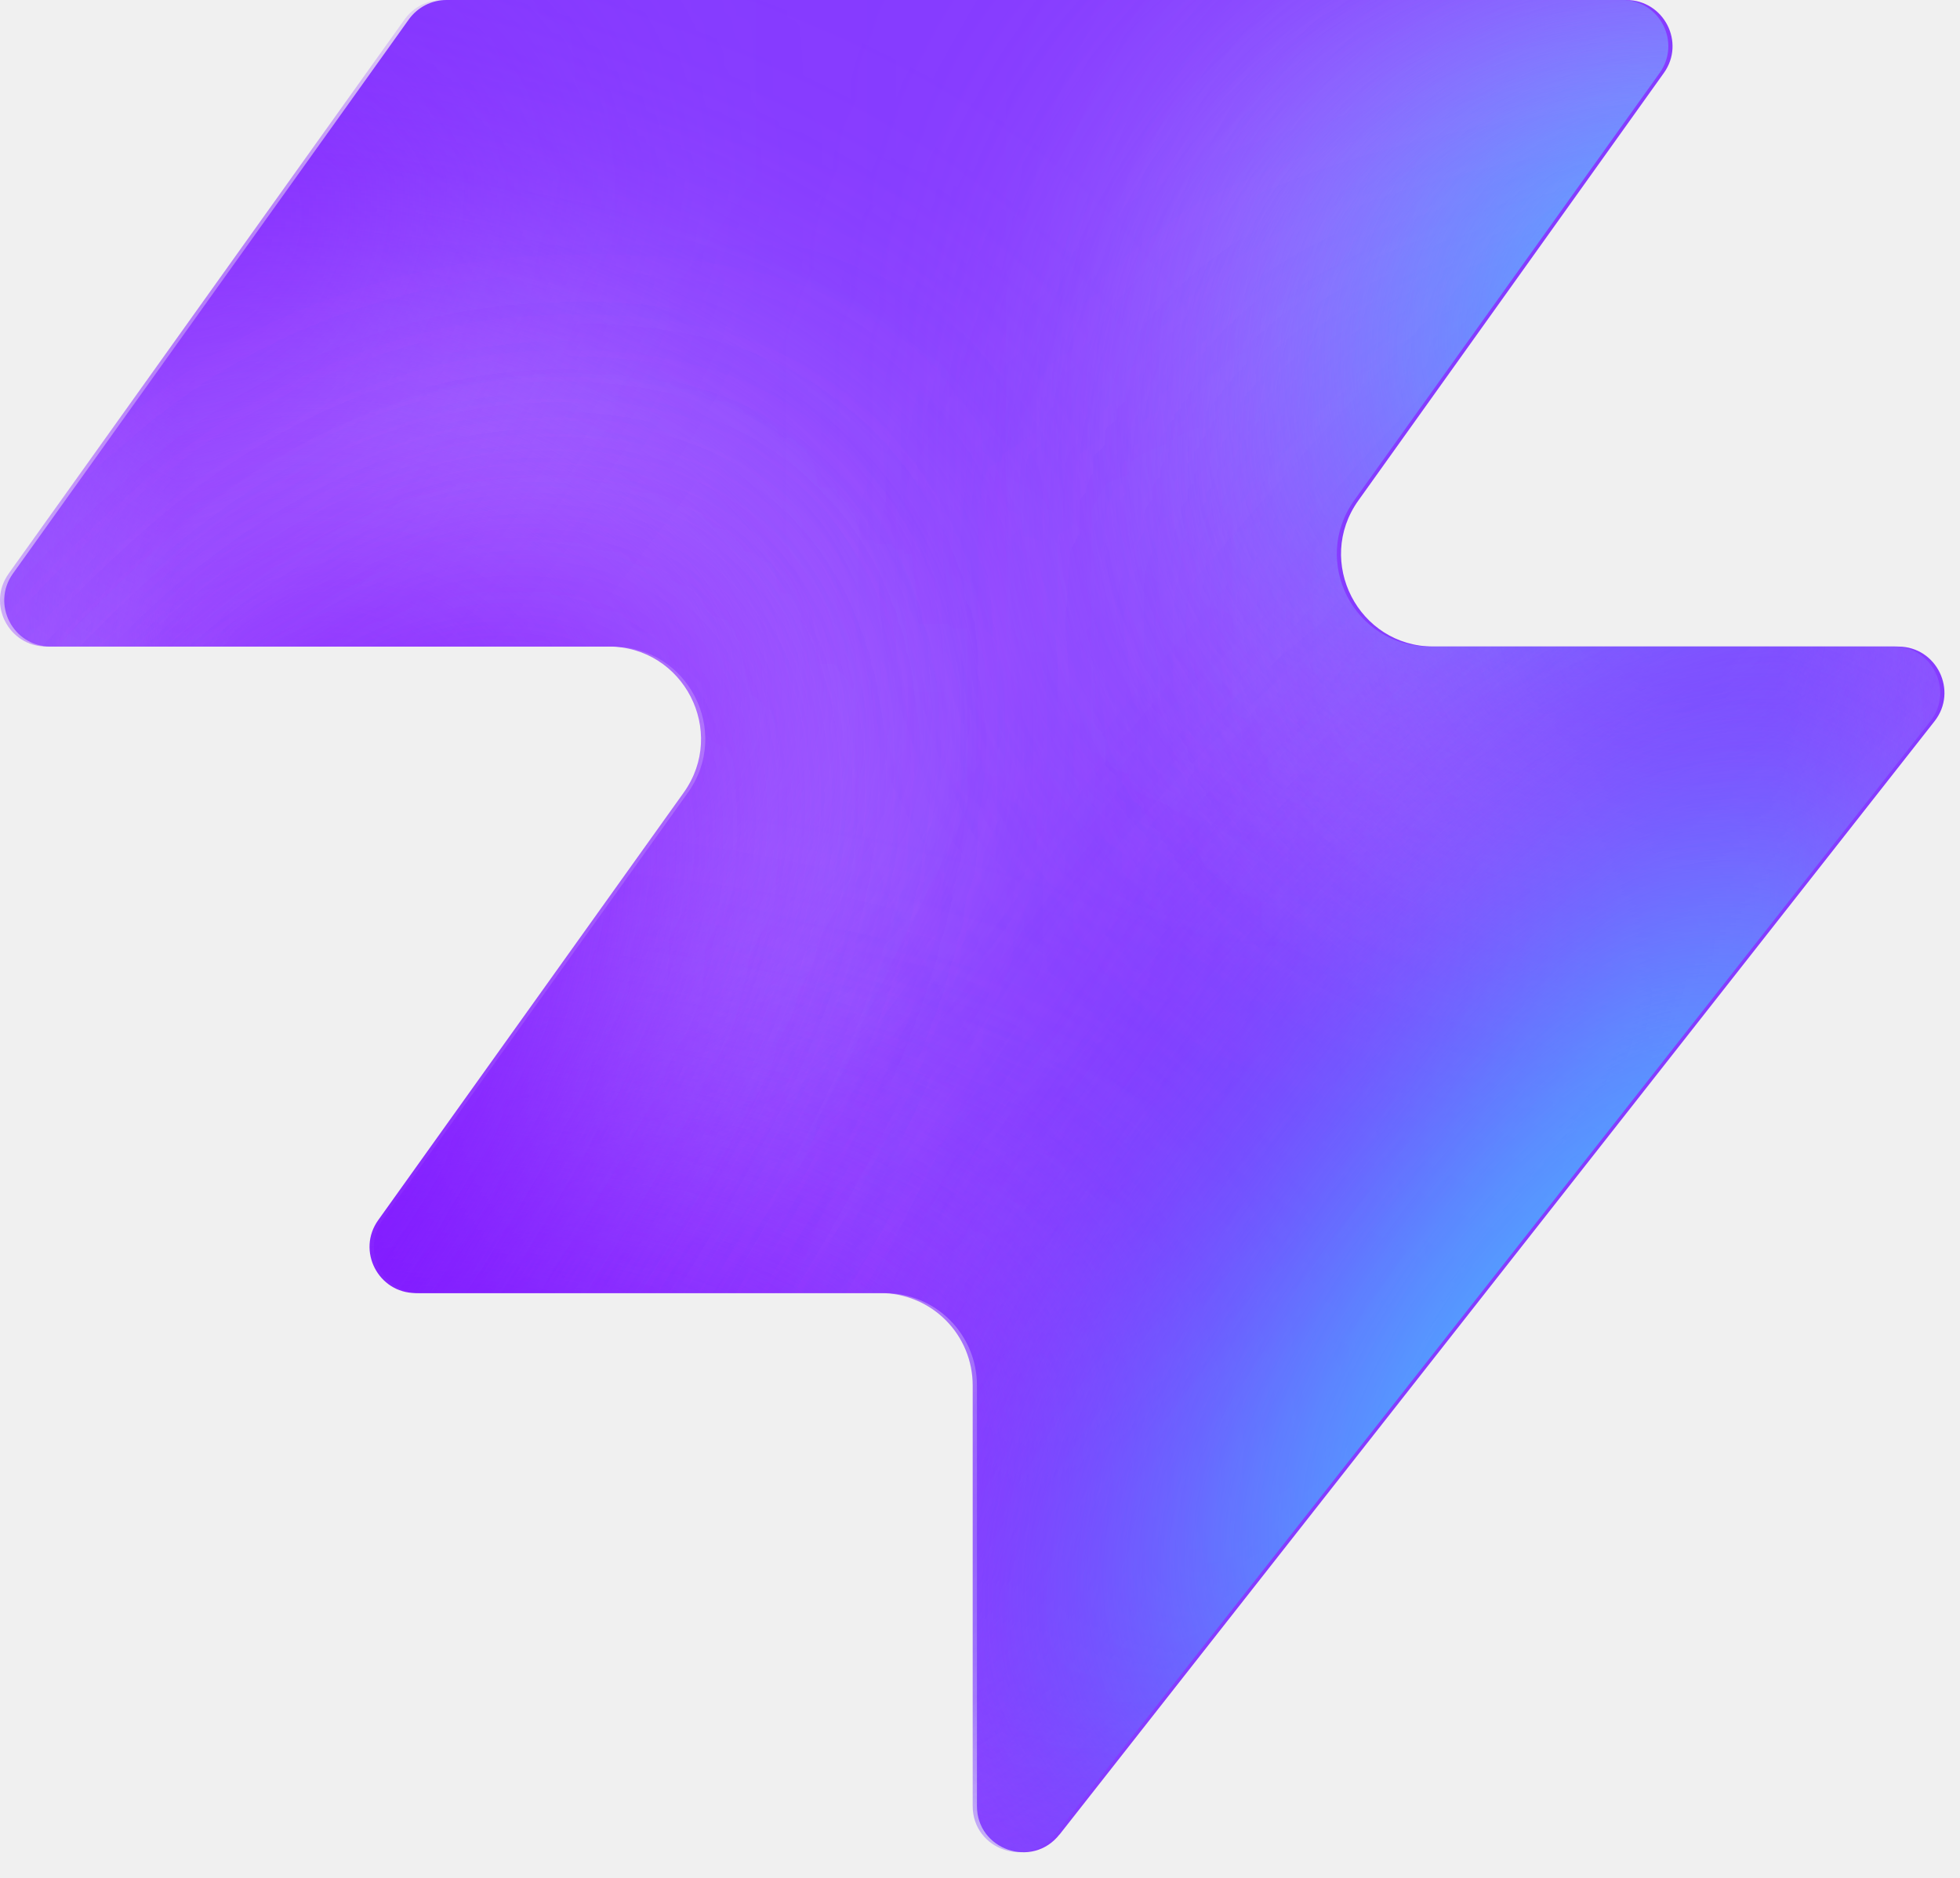
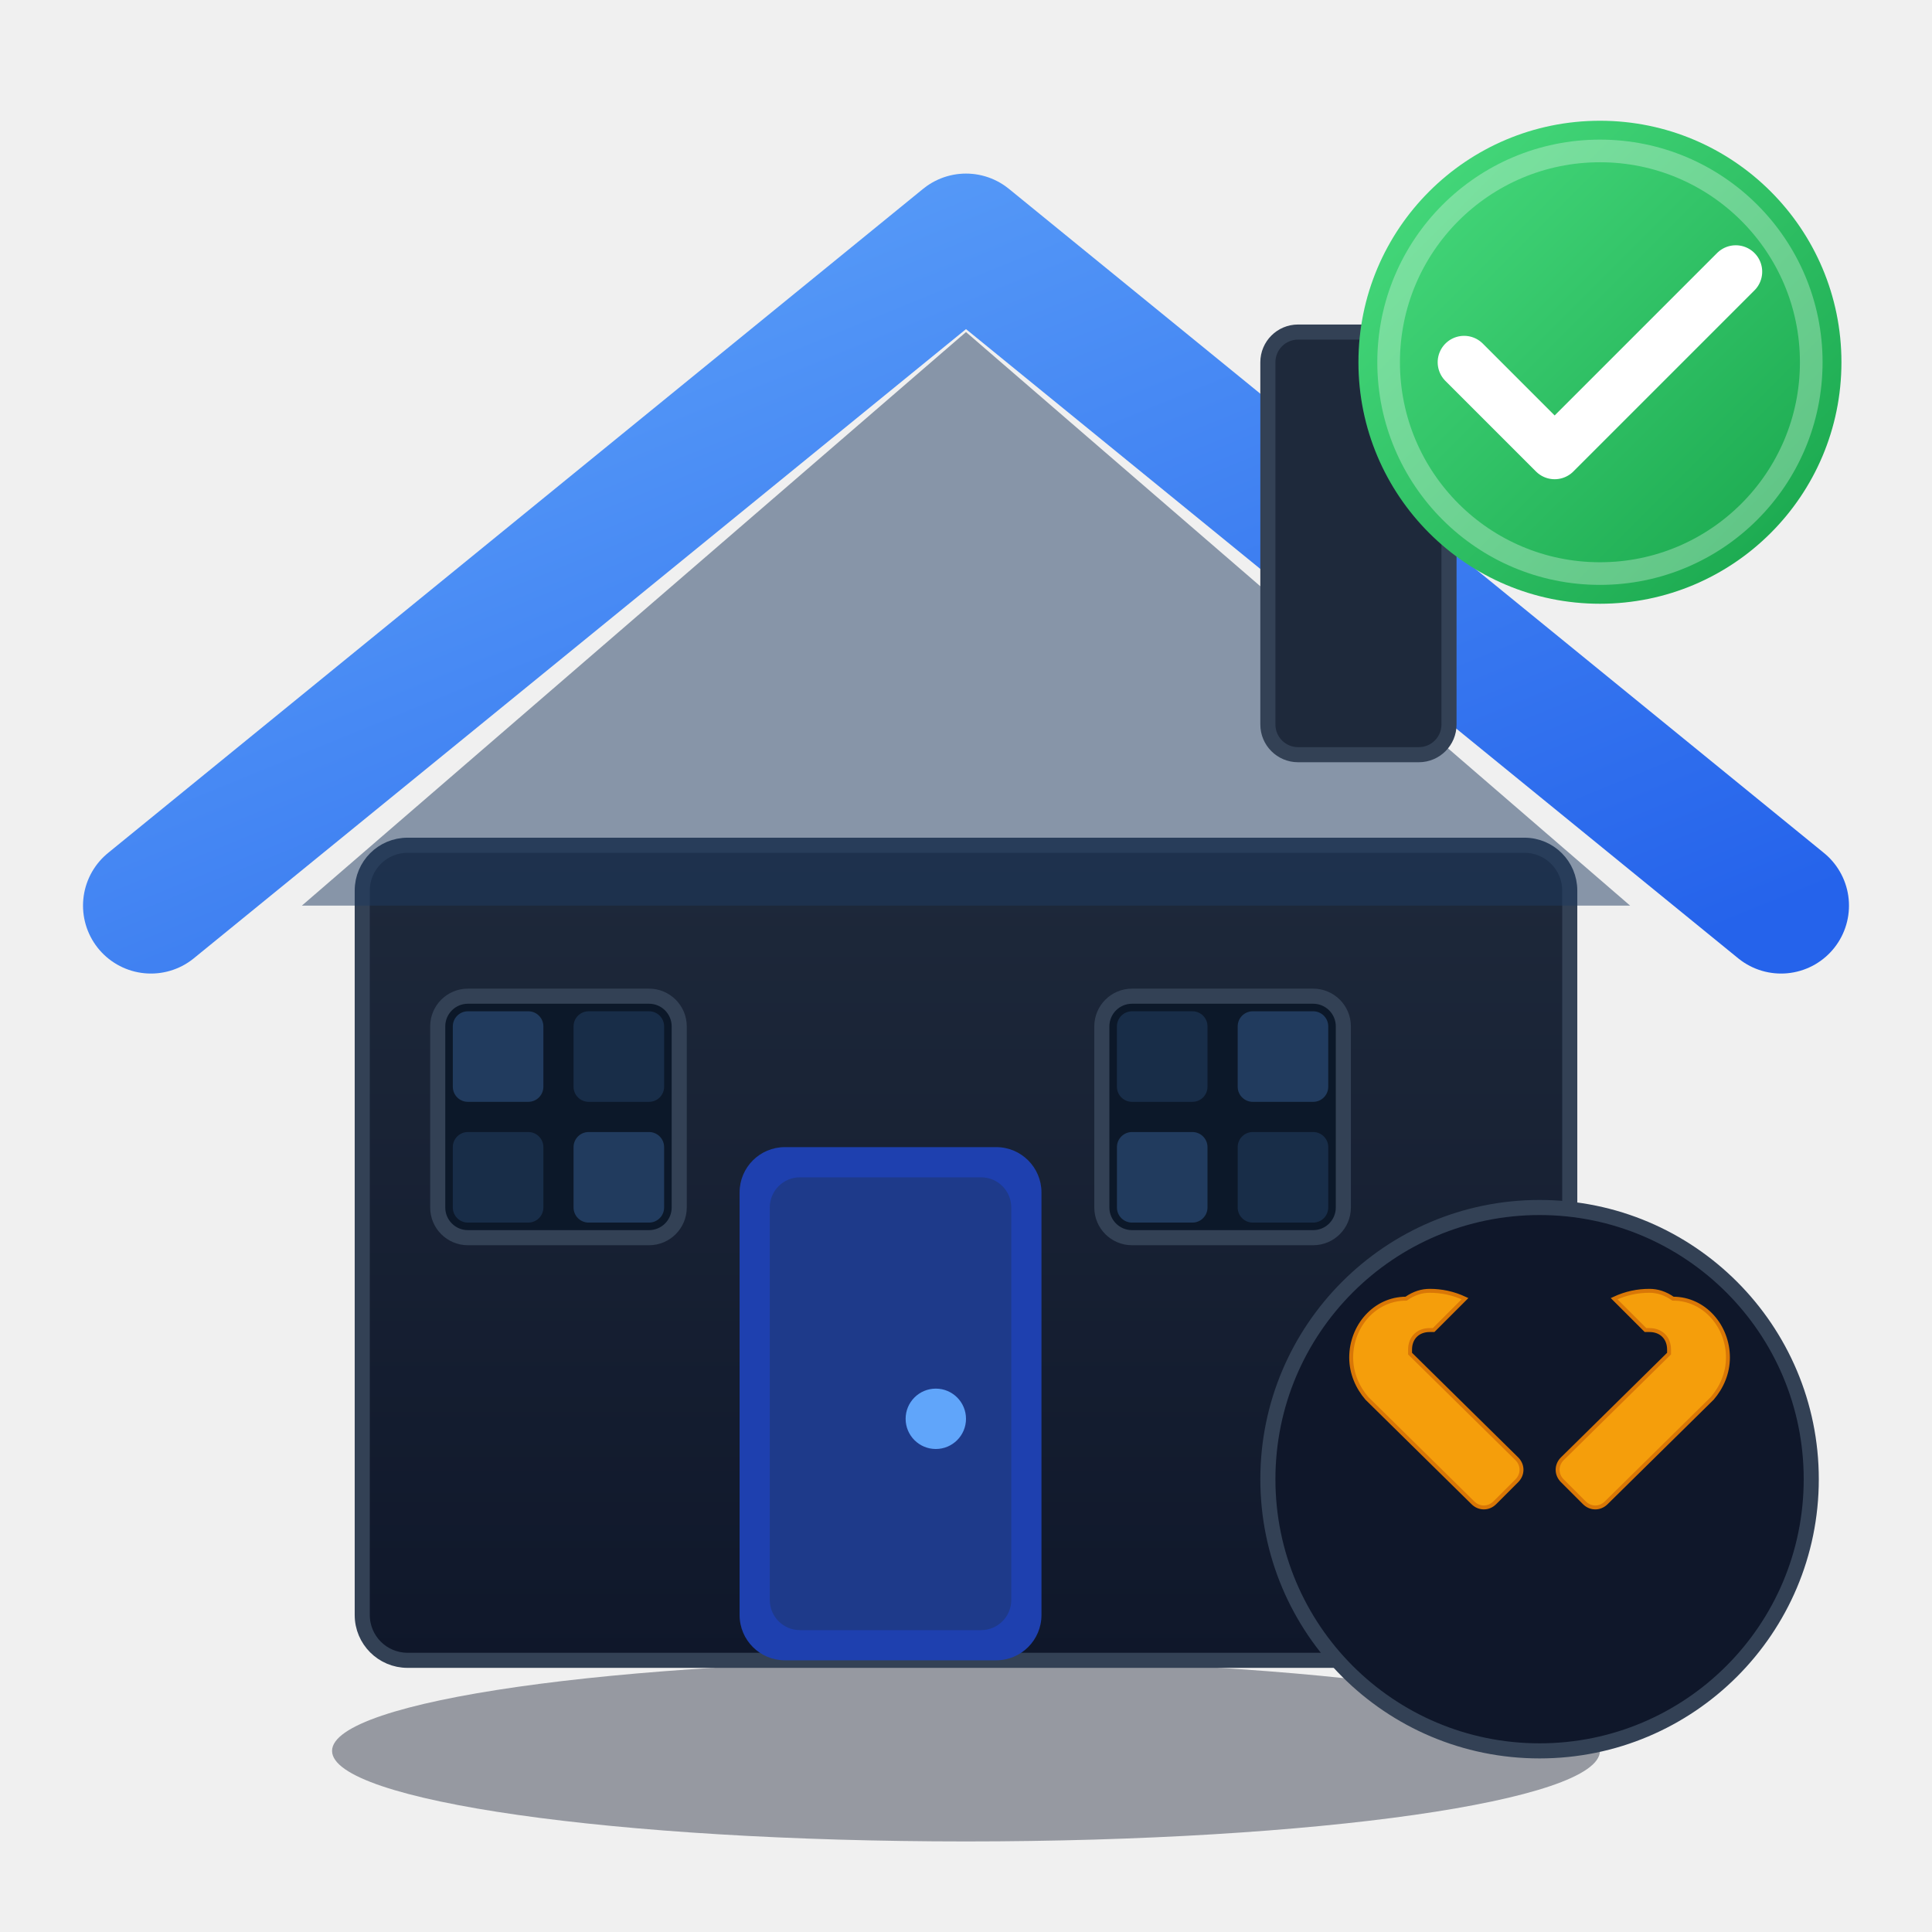
- <svg xmlns="http://www.w3.org/2000/svg" width="48" height="46" fill="none" viewBox="0 0 48 46">
-   <path fill="#863bff" d="M25.946 44.938c-.664.845-2.021.375-2.021-.698V33.937a2.26 2.26 0 0 0-2.262-2.262H10.287c-.92 0-1.456-1.04-.92-1.788l7.48-10.471c1.07-1.497 0-3.578-1.842-3.578H1.237c-.92 0-1.456-1.04-.92-1.788L10.013.474c.214-.297.556-.474.92-.474h28.894c.92 0 1.456 1.04.92 1.788l-7.48 10.471c-1.07 1.498 0 3.579 1.842 3.579h11.377c.943 0 1.473 1.088.89 1.83L25.947 44.94z" style="fill:#863bff;fill:color(display-p3 .525 .23 1);fill-opacity:1" />
-   <mask id="a" width="48" height="46" x="0" y="0" maskUnits="userSpaceOnUse" style="mask-type:alpha">
-     <path fill="#000" d="M25.842 44.938c-.664.844-2.021.375-2.021-.698V33.937a2.26 2.26 0 0 0-2.262-2.262H10.183c-.92 0-1.456-1.04-.92-1.788l7.48-10.471c1.07-1.498 0-3.579-1.842-3.579H1.133c-.92 0-1.456-1.04-.92-1.787L9.91.473c.214-.297.556-.474.92-.474h28.894c.92 0 1.456 1.04.92 1.788l-7.48 10.471c-1.07 1.498 0 3.578 1.842 3.578h11.377c.943 0 1.473 1.088.89 1.832L25.843 44.94z" style="fill:#000;fill-opacity:1" />
-   </mask>
-   <g mask="url(#a)">
-     <g filter="url(#b)">
-       <ellipse cx="5.508" cy="14.704" fill="#ede6ff" rx="5.508" ry="14.704" style="fill:#ede6ff;fill:color(display-p3 .927 .903 1);fill-opacity:1" transform="matrix(.00324 1 1 -.00324 -4.47 31.516)" />
-     </g>
-     <g filter="url(#c)">
-       <ellipse cx="10.399" cy="29.851" fill="#ede6ff" rx="10.399" ry="29.851" style="fill:#ede6ff;fill:color(display-p3 .927 .903 1);fill-opacity:1" transform="matrix(.00324 1 1 -.00324 -39.328 7.883)" />
-     </g>
-     <g filter="url(#d)">
-       <ellipse cx="5.508" cy="30.487" fill="#7e14ff" rx="5.508" ry="30.487" style="fill:#7e14ff;fill:color(display-p3 .492 .077 1);fill-opacity:1" transform="rotate(89.814 -25.913 -14.639)scale(1 -1)" />
-     </g>
-     <g filter="url(#e)">
-       <ellipse cx="5.508" cy="30.599" fill="#7e14ff" rx="5.508" ry="30.599" style="fill:#7e14ff;fill:color(display-p3 .492 .077 1);fill-opacity:1" transform="rotate(89.814 -32.644 -3.334)scale(1 -1)" />
-     </g>
-     <g filter="url(#f)">
-       <ellipse cx="5.508" cy="30.599" fill="#7e14ff" rx="5.508" ry="30.599" style="fill:#7e14ff;fill:color(display-p3 .492 .077 1);fill-opacity:1" transform="matrix(.00324 1 1 -.00324 -34.34 30.47)" />
-     </g>
-     <g filter="url(#g)">
-       <ellipse cx="14.072" cy="22.078" fill="#ede6ff" rx="14.072" ry="22.078" style="fill:#ede6ff;fill:color(display-p3 .927 .903 1);fill-opacity:1" transform="rotate(93.35 24.506 48.493)scale(-1 1)" />
-     </g>
-     <g filter="url(#h)">
-       <ellipse cx="3.47" cy="21.501" fill="#7e14ff" rx="3.47" ry="21.501" style="fill:#7e14ff;fill:color(display-p3 .492 .077 1);fill-opacity:1" transform="rotate(89.009 28.708 47.59)scale(-1 1)" />
-     </g>
-     <g filter="url(#i)">
-       <ellipse cx="3.47" cy="21.501" fill="#7e14ff" rx="3.47" ry="21.501" style="fill:#7e14ff;fill:color(display-p3 .492 .077 1);fill-opacity:1" transform="rotate(89.009 28.708 47.59)scale(-1 1)" />
-     </g>
-     <g filter="url(#j)">
-       <ellipse cx=".387" cy="8.972" fill="#7e14ff" rx="4.407" ry="29.108" style="fill:#7e14ff;fill:color(display-p3 .492 .077 1);fill-opacity:1" transform="rotate(39.51 .387 8.972)" />
-     </g>
-     <g filter="url(#k)">
-       <ellipse cx="47.523" cy="-6.092" fill="#7e14ff" rx="4.407" ry="29.108" style="fill:#7e14ff;fill:color(display-p3 .492 .077 1);fill-opacity:1" transform="rotate(37.892 47.523 -6.092)" />
-     </g>
-     <g filter="url(#l)">
-       <ellipse cx="41.412" cy="6.333" fill="#47bfff" rx="5.971" ry="9.665" style="fill:#47bfff;fill:color(display-p3 .28 .748 1);fill-opacity:1" transform="rotate(37.892 41.412 6.333)" />
-     </g>
-     <g filter="url(#m)">
-       <ellipse cx="-1.879" cy="38.332" fill="#7e14ff" rx="4.407" ry="29.108" style="fill:#7e14ff;fill:color(display-p3 .492 .077 1);fill-opacity:1" transform="rotate(37.892 -1.88 38.332)" />
-     </g>
-     <g filter="url(#n)">
-       <ellipse cx="-1.879" cy="38.332" fill="#7e14ff" rx="4.407" ry="29.108" style="fill:#7e14ff;fill:color(display-p3 .492 .077 1);fill-opacity:1" transform="rotate(37.892 -1.88 38.332)" />
-     </g>
-     <g filter="url(#o)">
-       <ellipse cx="35.651" cy="29.907" fill="#7e14ff" rx="4.407" ry="29.108" style="fill:#7e14ff;fill:color(display-p3 .492 .077 1);fill-opacity:1" transform="rotate(37.892 35.651 29.907)" />
-     </g>
-     <g filter="url(#p)">
-       <ellipse cx="38.418" cy="32.4" fill="#47bfff" rx="5.971" ry="15.297" style="fill:#47bfff;fill:color(display-p3 .28 .748 1);fill-opacity:1" transform="rotate(37.892 38.418 32.4)" />
-     </g>
+ <svg xmlns="http://www.w3.org/2000/svg" viewBox="0 0 128 128">
+   <defs>
+     <linearGradient id="roof" x1="0%" y1="0%" x2="100%" y2="100%">
+       <stop offset="0%" stop-color="#60a5fa" />
+       <stop offset="100%" stop-color="#2563eb" />
+     </linearGradient>
+     <linearGradient id="wall" x1="0%" y1="0%" x2="0%" y2="100%">
+       <stop offset="0%" stop-color="#1e293b" />
+       <stop offset="100%" stop-color="#0f172a" />
+     </linearGradient>
+     <linearGradient id="check-bg" x1="0%" y1="0%" x2="100%" y2="100%">
+       <stop offset="0%" stop-color="#4ade80" />
+       <stop offset="100%" stop-color="#16a34a" />
+     </linearGradient>
+   </defs>
+   <ellipse cx="64" cy="116" rx="42" ry="6" fill="#0f172a" opacity="0.4" />
+   <rect x="24" y="56" width="80" height="54" rx="3" fill="url(#wall)" stroke="#334155" stroke-width="1" />
+   <path d="M10 60 L64 16 L118 60" fill="none" stroke="url(#roof)" stroke-width="9" stroke-linecap="round" stroke-linejoin="round" />
+   <path d="M20 60 L64 22 L108 60 Z" fill="#1e3a5f" opacity="0.5" />
+   <rect x="84" y="22" width="12" height="28" rx="2" fill="#1e293b" stroke="#334155" stroke-width="1" />
+   <rect x="49" y="76" width="20" height="34" rx="3" fill="#1e40af" />
+   <rect x="51" y="78" width="16" height="30" rx="2" fill="#1e3a8a" />
+   <circle cx="62" cy="94" r="2" fill="#60a5fa" />
+   <rect x="29" y="66" width="16" height="16" rx="2" fill="#0c1829" stroke="#334155" stroke-width="1" />
+   <rect x="30" y="67" width="6" height="6" rx="1" fill="#60a5fa" opacity="0.25" />
+   <rect x="38" y="67" width="6" height="6" rx="1" fill="#60a5fa" opacity="0.15" />
+   <rect x="30" y="75" width="6" height="6" rx="1" fill="#60a5fa" opacity="0.15" />
+   <rect x="38" y="75" width="6" height="6" rx="1" fill="#60a5fa" opacity="0.25" />
+   <rect x="73" y="66" width="16" height="16" rx="2" fill="#0c1829" stroke="#334155" stroke-width="1" />
+   <rect x="74" y="67" width="6" height="6" rx="1" fill="#60a5fa" opacity="0.15" />
+   <rect x="82" y="67" width="6" height="6" rx="1" fill="#60a5fa" opacity="0.25" />
+   <rect x="74" y="75" width="6" height="6" rx="1" fill="#60a5fa" opacity="0.25" />
+   <rect x="82" y="75" width="6" height="6" rx="1" fill="#60a5fa" opacity="0.15" />
+   <circle cx="102" cy="98" r="18" fill="#0f172a" stroke="#334155" stroke-width="1" />
+   <g transform="translate(89, 85) scale(0.52) rotate(0)">
+     <path d="M8 2C4 2 1 5.5 1 9.5c0 2 .8 3.8 2 5.2L16.5 28c.8.8 2 .8 2.8 0l2.8-2.8c.8-.8.8-2 0-2.8L8.5 9c0-.2 0-.3 0-.5 0-1.5 1-2.5 2.5-2.5.2 0 .3 0 .5 0l4-4C14 1.3 12.5 1 11 1 10 1 9 1.3 8 2z" fill="#f59e0b" stroke="#d97706" stroke-width="0.5" />
+     <path d="M42 2c4 0 7 3.5 7 7.5 0 2-.8 3.8-2 5.2L33.5 28c-.8.8-2 .8-2.8 0l-2.8-2.8c-.8-.8-.8-2 0-2.8L41.5 9c0-.2 0-.3 0-.5 0-1.5-1-2.5-2.5-2.5-.2 0-.3 0-.5 0l-4-4C36 1.3 37.5 1 39 1c1 0 2 .3 3 1z" fill="#f59e0b" stroke="#d97706" stroke-width="0.5" />
  </g>
-   <defs>
-     <filter id="b" width="60.045" height="41.654" x="-19.77" y="16.149" color-interpolation-filters="sRGB" filterUnits="userSpaceOnUse">
-       <feFlood flood-opacity="0" result="BackgroundImageFix" />
-       <feBlend in="SourceGraphic" in2="BackgroundImageFix" result="shape" />
-       <feGaussianBlur result="effect1_foregroundBlur_2002_17158" stdDeviation="7.659" />
-     </filter>
-     <filter id="c" width="90.34" height="51.437" x="-54.613" y="-7.533" color-interpolation-filters="sRGB" filterUnits="userSpaceOnUse">
-       <feFlood flood-opacity="0" result="BackgroundImageFix" />
-       <feBlend in="SourceGraphic" in2="BackgroundImageFix" result="shape" />
-       <feGaussianBlur result="effect1_foregroundBlur_2002_17158" stdDeviation="7.659" />
-     </filter>
-     <filter id="d" width="79.355" height="29.4" x="-49.64" y="2.03" color-interpolation-filters="sRGB" filterUnits="userSpaceOnUse">
-       <feFlood flood-opacity="0" result="BackgroundImageFix" />
-       <feBlend in="SourceGraphic" in2="BackgroundImageFix" result="shape" />
-       <feGaussianBlur result="effect1_foregroundBlur_2002_17158" stdDeviation="4.596" />
-     </filter>
-     <filter id="e" width="79.579" height="29.4" x="-45.045" y="20.029" color-interpolation-filters="sRGB" filterUnits="userSpaceOnUse">
-       <feFlood flood-opacity="0" result="BackgroundImageFix" />
-       <feBlend in="SourceGraphic" in2="BackgroundImageFix" result="shape" />
-       <feGaussianBlur result="effect1_foregroundBlur_2002_17158" stdDeviation="4.596" />
-     </filter>
-     <filter id="f" width="79.579" height="29.4" x="-43.513" y="21.178" color-interpolation-filters="sRGB" filterUnits="userSpaceOnUse">
-       <feFlood flood-opacity="0" result="BackgroundImageFix" />
-       <feBlend in="SourceGraphic" in2="BackgroundImageFix" result="shape" />
-       <feGaussianBlur result="effect1_foregroundBlur_2002_17158" stdDeviation="4.596" />
-     </filter>
-     <filter id="g" width="74.749" height="58.852" x="15.756" y="-17.901" color-interpolation-filters="sRGB" filterUnits="userSpaceOnUse">
-       <feFlood flood-opacity="0" result="BackgroundImageFix" />
-       <feBlend in="SourceGraphic" in2="BackgroundImageFix" result="shape" />
-       <feGaussianBlur result="effect1_foregroundBlur_2002_17158" stdDeviation="7.659" />
-     </filter>
-     <filter id="h" width="61.377" height="25.362" x="23.548" y="2.284" color-interpolation-filters="sRGB" filterUnits="userSpaceOnUse">
-       <feFlood flood-opacity="0" result="BackgroundImageFix" />
-       <feBlend in="SourceGraphic" in2="BackgroundImageFix" result="shape" />
-       <feGaussianBlur result="effect1_foregroundBlur_2002_17158" stdDeviation="4.596" />
-     </filter>
-     <filter id="i" width="61.377" height="25.362" x="23.548" y="2.284" color-interpolation-filters="sRGB" filterUnits="userSpaceOnUse">
-       <feFlood flood-opacity="0" result="BackgroundImageFix" />
-       <feBlend in="SourceGraphic" in2="BackgroundImageFix" result="shape" />
-       <feGaussianBlur result="effect1_foregroundBlur_2002_17158" stdDeviation="4.596" />
-     </filter>
-     <filter id="j" width="56.045" height="63.649" x="-27.636" y="-22.853" color-interpolation-filters="sRGB" filterUnits="userSpaceOnUse">
-       <feFlood flood-opacity="0" result="BackgroundImageFix" />
-       <feBlend in="SourceGraphic" in2="BackgroundImageFix" result="shape" />
-       <feGaussianBlur result="effect1_foregroundBlur_2002_17158" stdDeviation="4.596" />
-     </filter>
-     <filter id="k" width="54.814" height="64.646" x="20.116" y="-38.415" color-interpolation-filters="sRGB" filterUnits="userSpaceOnUse">
-       <feFlood flood-opacity="0" result="BackgroundImageFix" />
-       <feBlend in="SourceGraphic" in2="BackgroundImageFix" result="shape" />
-       <feGaussianBlur result="effect1_foregroundBlur_2002_17158" stdDeviation="4.596" />
-     </filter>
-     <filter id="l" width="33.541" height="35.313" x="24.641" y="-11.323" color-interpolation-filters="sRGB" filterUnits="userSpaceOnUse">
-       <feFlood flood-opacity="0" result="BackgroundImageFix" />
-       <feBlend in="SourceGraphic" in2="BackgroundImageFix" result="shape" />
-       <feGaussianBlur result="effect1_foregroundBlur_2002_17158" stdDeviation="4.596" />
-     </filter>
-     <filter id="m" width="54.814" height="64.646" x="-29.286" y="6.009" color-interpolation-filters="sRGB" filterUnits="userSpaceOnUse">
-       <feFlood flood-opacity="0" result="BackgroundImageFix" />
-       <feBlend in="SourceGraphic" in2="BackgroundImageFix" result="shape" />
-       <feGaussianBlur result="effect1_foregroundBlur_2002_17158" stdDeviation="4.596" />
-     </filter>
-     <filter id="n" width="54.814" height="64.646" x="-29.286" y="6.009" color-interpolation-filters="sRGB" filterUnits="userSpaceOnUse">
-       <feFlood flood-opacity="0" result="BackgroundImageFix" />
-       <feBlend in="SourceGraphic" in2="BackgroundImageFix" result="shape" />
-       <feGaussianBlur result="effect1_foregroundBlur_2002_17158" stdDeviation="4.596" />
-     </filter>
-     <filter id="o" width="54.814" height="64.646" x="8.244" y="-2.416" color-interpolation-filters="sRGB" filterUnits="userSpaceOnUse">
-       <feFlood flood-opacity="0" result="BackgroundImageFix" />
-       <feBlend in="SourceGraphic" in2="BackgroundImageFix" result="shape" />
-       <feGaussianBlur result="effect1_foregroundBlur_2002_17158" stdDeviation="4.596" />
-     </filter>
-     <filter id="p" width="39.409" height="43.623" x="18.713" y="10.588" color-interpolation-filters="sRGB" filterUnits="userSpaceOnUse">
-       <feFlood flood-opacity="0" result="BackgroundImageFix" />
-       <feBlend in="SourceGraphic" in2="BackgroundImageFix" result="shape" />
-       <feGaussianBlur result="effect1_foregroundBlur_2002_17158" stdDeviation="4.596" />
-     </filter>
-   </defs>
+   <circle cx="106" cy="24" r="16" fill="url(#check-bg)" />
+   <circle cx="106" cy="24" r="14" fill="none" stroke="white" stroke-width="1.5" opacity="0.3" />
+   <path d="M97 24 L103 30 L115 18" fill="none" stroke="white" stroke-width="3.5" stroke-linecap="round" stroke-linejoin="round" />
</svg>
